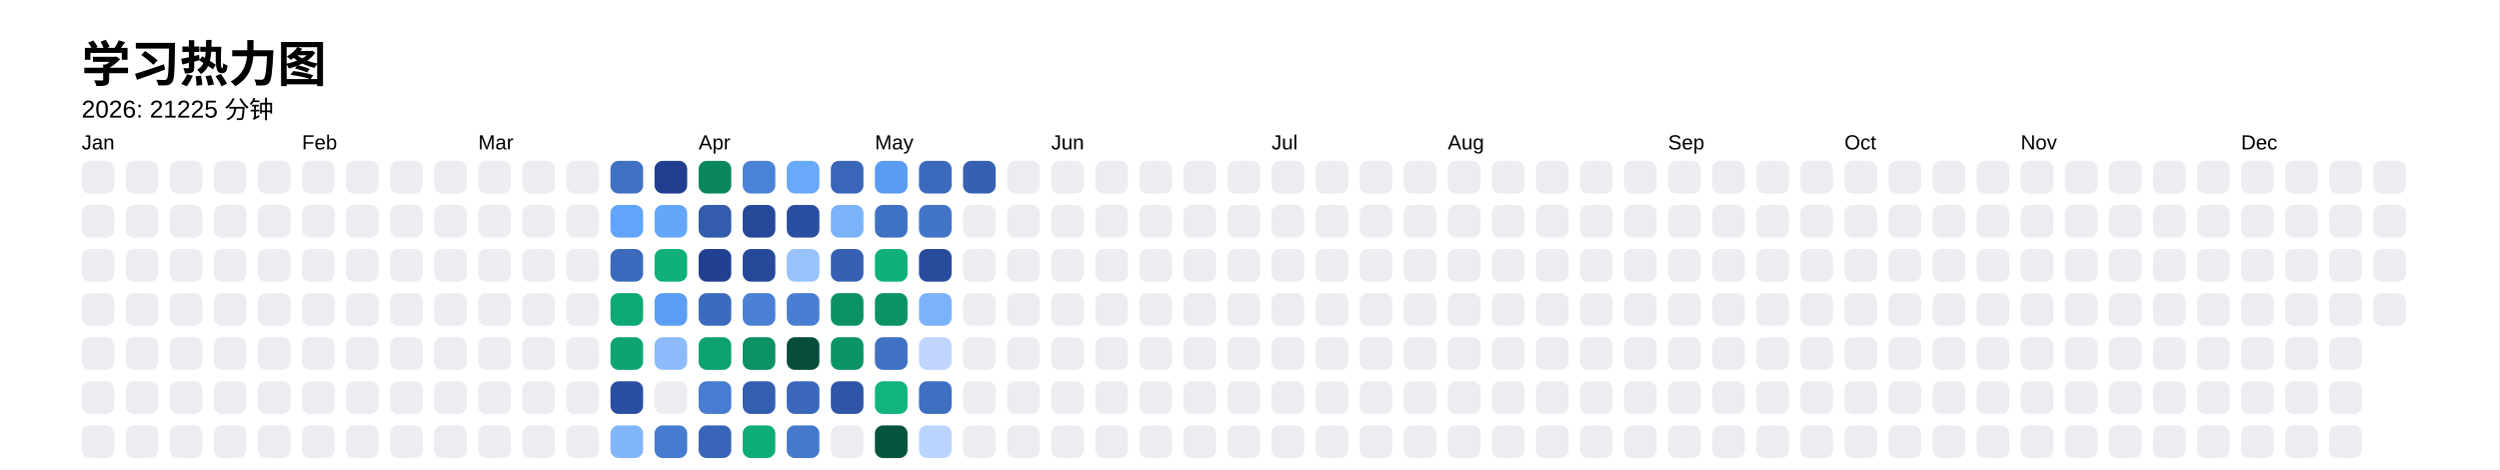
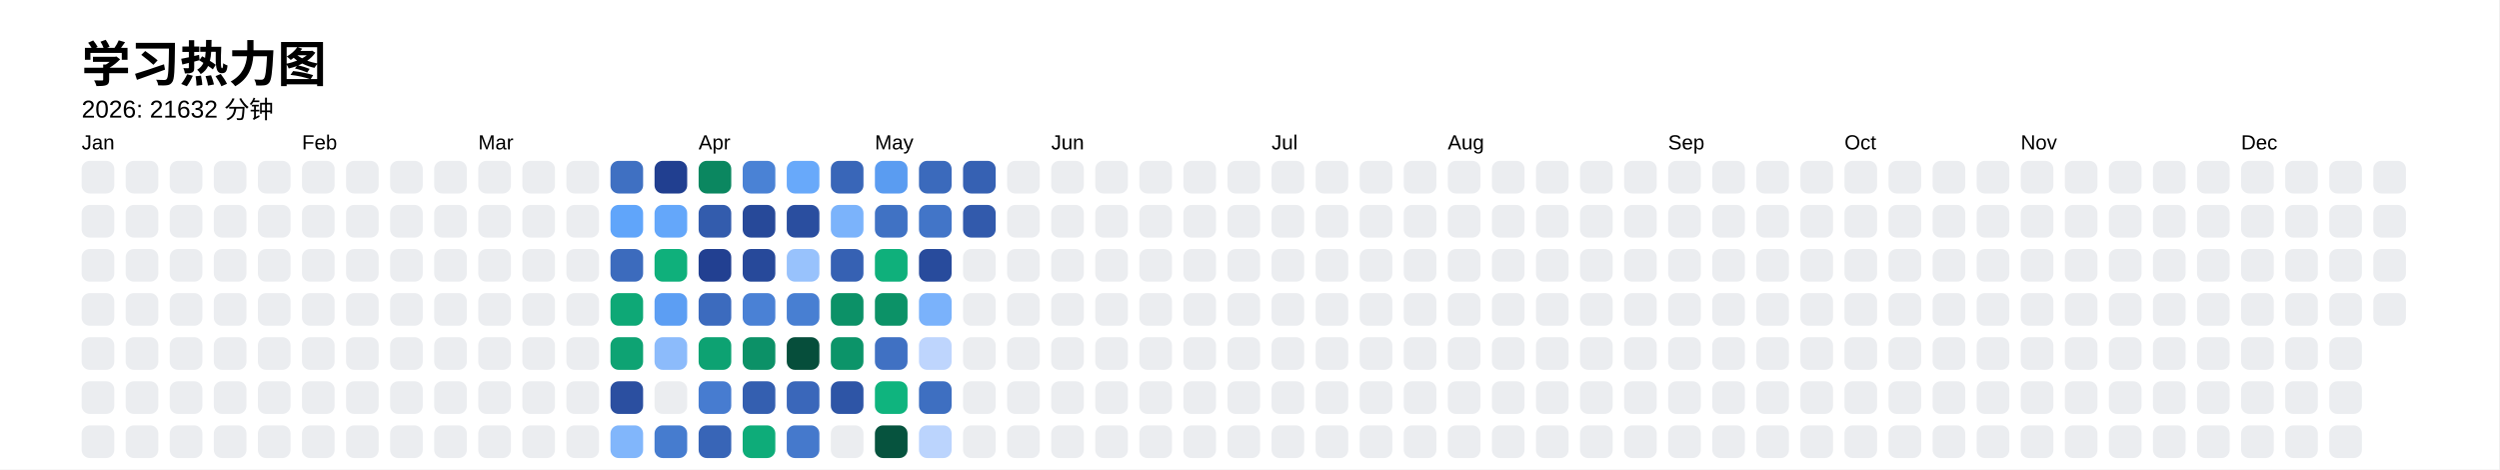
<svg xmlns="http://www.w3.org/2000/svg" style="background-color:white;" baseProfile="full" height="57.5mm" version="1.1" viewBox="0,0,306.2,57.5" width="306.2mm">
  <defs />
  <rect fill="#FFFFFF" height="57.5" width="306.2" x="0" y="0" />
  <text fill="#000000" style="font-size:6px; font-family:Arial; font-weight:bold;" x="10" y="10">学习热力图</text>
-   <text fill="#000000" style="font-size:3px; font-family:Arial;" x="10" y="14.4">2026: 21225 分钟</text>
+   <text fill="#000000" style="font-size:3px; font-family:Arial;" x="10" y="14.4">2026: 21632 分钟</text>
  <text fill="#000000" style="font-size:2.5px; font-family:Arial" x="10" y="18.3">Jan</text>
  <rect fill="#ebedf0" height="4" rx="1" ry="1" width="4" x="10" y="19.7" />
  <rect fill="#ebedf0" height="4" rx="1" ry="1" width="4" x="10" y="25.1" />
  <rect fill="#ebedf0" height="4" rx="1" ry="1" width="4" x="10" y="30.5" />
  <rect fill="#ebedf0" height="4" rx="1" ry="1" width="4" x="10" y="35.9" />
  <rect fill="#ebedf0" height="4" rx="1" ry="1" width="4" x="10" y="41.3" />
  <rect fill="#ebedf0" height="4" rx="1" ry="1" width="4" x="10" y="46.7" />
  <rect fill="#ebedf0" height="4" rx="1" ry="1" width="4" x="10" y="52.1" />
  <rect fill="#ebedf0" height="4" rx="1" ry="1" width="4" x="15.4" y="19.7" />
  <rect fill="#ebedf0" height="4" rx="1" ry="1" width="4" x="15.4" y="25.1" />
  <rect fill="#ebedf0" height="4" rx="1" ry="1" width="4" x="15.4" y="30.5" />
  <rect fill="#ebedf0" height="4" rx="1" ry="1" width="4" x="15.4" y="35.9" />
  <rect fill="#ebedf0" height="4" rx="1" ry="1" width="4" x="15.4" y="41.3" />
  <rect fill="#ebedf0" height="4" rx="1" ry="1" width="4" x="15.4" y="46.7" />
  <rect fill="#ebedf0" height="4" rx="1" ry="1" width="4" x="15.4" y="52.1" />
  <rect fill="#ebedf0" height="4" rx="1" ry="1" width="4" x="20.8" y="19.7" />
  <rect fill="#ebedf0" height="4" rx="1" ry="1" width="4" x="20.8" y="25.1" />
  <rect fill="#ebedf0" height="4" rx="1" ry="1" width="4" x="20.8" y="30.5" />
  <rect fill="#ebedf0" height="4" rx="1" ry="1" width="4" x="20.8" y="35.9" />
  <rect fill="#ebedf0" height="4" rx="1" ry="1" width="4" x="20.8" y="41.3" />
  <rect fill="#ebedf0" height="4" rx="1" ry="1" width="4" x="20.8" y="46.7" />
  <rect fill="#ebedf0" height="4" rx="1" ry="1" width="4" x="20.8" y="52.1" />
  <rect fill="#ebedf0" height="4" rx="1" ry="1" width="4" x="26.2" y="19.7" />
  <rect fill="#ebedf0" height="4" rx="1" ry="1" width="4" x="26.2" y="25.1" />
  <rect fill="#ebedf0" height="4" rx="1" ry="1" width="4" x="26.2" y="30.5" />
  <rect fill="#ebedf0" height="4" rx="1" ry="1" width="4" x="26.2" y="35.9" />
  <rect fill="#ebedf0" height="4" rx="1" ry="1" width="4" x="26.2" y="41.3" />
  <rect fill="#ebedf0" height="4" rx="1" ry="1" width="4" x="26.2" y="46.7" />
  <rect fill="#ebedf0" height="4" rx="1" ry="1" width="4" x="26.2" y="52.1" />
  <rect fill="#ebedf0" height="4" rx="1" ry="1" width="4" x="31.6" y="19.7" />
  <rect fill="#ebedf0" height="4" rx="1" ry="1" width="4" x="31.6" y="25.1" />
  <rect fill="#ebedf0" height="4" rx="1" ry="1" width="4" x="31.6" y="30.5" />
  <rect fill="#ebedf0" height="4" rx="1" ry="1" width="4" x="31.6" y="35.9" />
  <rect fill="#ebedf0" height="4" rx="1" ry="1" width="4" x="31.6" y="41.3" />
  <rect fill="#ebedf0" height="4" rx="1" ry="1" width="4" x="31.6" y="46.7" />
  <rect fill="#ebedf0" height="4" rx="1" ry="1" width="4" x="31.6" y="52.1" />
  <text fill="#000000" style="font-size:2.5px; font-family:Arial" x="37.0" y="18.3">Feb</text>
  <rect fill="#ebedf0" height="4" rx="1" ry="1" width="4" x="37.0" y="19.7" />
  <rect fill="#ebedf0" height="4" rx="1" ry="1" width="4" x="37.0" y="25.1" />
  <rect fill="#ebedf0" height="4" rx="1" ry="1" width="4" x="37.0" y="30.5" />
  <rect fill="#ebedf0" height="4" rx="1" ry="1" width="4" x="37.0" y="35.9" />
  <rect fill="#ebedf0" height="4" rx="1" ry="1" width="4" x="37.0" y="41.3" />
  <rect fill="#ebedf0" height="4" rx="1" ry="1" width="4" x="37.0" y="46.7" />
  <rect fill="#ebedf0" height="4" rx="1" ry="1" width="4" x="37.0" y="52.1" />
  <rect fill="#ebedf0" height="4" rx="1" ry="1" width="4" x="42.4" y="19.7" />
  <rect fill="#ebedf0" height="4" rx="1" ry="1" width="4" x="42.4" y="25.1" />
  <rect fill="#ebedf0" height="4" rx="1" ry="1" width="4" x="42.4" y="30.5" />
  <rect fill="#ebedf0" height="4" rx="1" ry="1" width="4" x="42.4" y="35.9" />
  <rect fill="#ebedf0" height="4" rx="1" ry="1" width="4" x="42.4" y="41.3" />
  <rect fill="#ebedf0" height="4" rx="1" ry="1" width="4" x="42.4" y="46.7" />
  <rect fill="#ebedf0" height="4" rx="1" ry="1" width="4" x="42.4" y="52.1" />
  <rect fill="#ebedf0" height="4" rx="1" ry="1" width="4" x="47.8" y="19.7" />
  <rect fill="#ebedf0" height="4" rx="1" ry="1" width="4" x="47.8" y="25.1" />
  <rect fill="#ebedf0" height="4" rx="1" ry="1" width="4" x="47.8" y="30.5" />
  <rect fill="#ebedf0" height="4" rx="1" ry="1" width="4" x="47.8" y="35.9" />
  <rect fill="#ebedf0" height="4" rx="1" ry="1" width="4" x="47.8" y="41.3" />
  <rect fill="#ebedf0" height="4" rx="1" ry="1" width="4" x="47.8" y="46.7" />
  <rect fill="#ebedf0" height="4" rx="1" ry="1" width="4" x="47.8" y="52.1" />
  <rect fill="#ebedf0" height="4" rx="1" ry="1" width="4" x="53.2" y="19.7" />
  <rect fill="#ebedf0" height="4" rx="1" ry="1" width="4" x="53.2" y="25.1" />
  <rect fill="#ebedf0" height="4" rx="1" ry="1" width="4" x="53.2" y="30.5" />
  <rect fill="#ebedf0" height="4" rx="1" ry="1" width="4" x="53.2" y="35.9" />
  <rect fill="#ebedf0" height="4" rx="1" ry="1" width="4" x="53.2" y="41.3" />
  <rect fill="#ebedf0" height="4" rx="1" ry="1" width="4" x="53.2" y="46.7" />
  <rect fill="#ebedf0" height="4" rx="1" ry="1" width="4" x="53.2" y="52.1" />
  <text fill="#000000" style="font-size:2.5px; font-family:Arial" x="58.6" y="18.3">Mar</text>
  <rect fill="#ebedf0" height="4" rx="1" ry="1" width="4" x="58.6" y="19.7" />
  <rect fill="#ebedf0" height="4" rx="1" ry="1" width="4" x="58.6" y="25.1" />
  <rect fill="#ebedf0" height="4" rx="1" ry="1" width="4" x="58.6" y="30.5" />
  <rect fill="#ebedf0" height="4" rx="1" ry="1" width="4" x="58.6" y="35.9" />
  <rect fill="#ebedf0" height="4" rx="1" ry="1" width="4" x="58.6" y="41.3" />
  <rect fill="#ebedf0" height="4" rx="1" ry="1" width="4" x="58.6" y="46.7" />
  <rect fill="#ebedf0" height="4" rx="1" ry="1" width="4" x="58.6" y="52.1" />
  <rect fill="#ebedf0" height="4" rx="1" ry="1" width="4" x="64" y="19.7" />
  <rect fill="#ebedf0" height="4" rx="1" ry="1" width="4" x="64" y="25.1" />
  <rect fill="#ebedf0" height="4" rx="1" ry="1" width="4" x="64" y="30.5" />
  <rect fill="#ebedf0" height="4" rx="1" ry="1" width="4" x="64" y="35.9" />
  <rect fill="#ebedf0" height="4" rx="1" ry="1" width="4" x="64" y="41.3" />
  <rect fill="#ebedf0" height="4" rx="1" ry="1" width="4" x="64" y="46.7" />
  <rect fill="#ebedf0" height="4" rx="1" ry="1" width="4" x="64" y="52.1" />
  <rect fill="#ebedf0" height="4" rx="1" ry="1" width="4" x="69.4" y="19.7" />
  <rect fill="#ebedf0" height="4" rx="1" ry="1" width="4" x="69.4" y="25.1" />
  <rect fill="#ebedf0" height="4" rx="1" ry="1" width="4" x="69.4" y="30.5" />
  <rect fill="#ebedf0" height="4" rx="1" ry="1" width="4" x="69.4" y="35.9" />
  <rect fill="#ebedf0" height="4" rx="1" ry="1" width="4" x="69.4" y="41.3" />
  <rect fill="#ebedf0" height="4" rx="1" ry="1" width="4" x="69.4" y="46.7" />
  <rect fill="#ebedf0" height="4" rx="1" ry="1" width="4" x="69.4" y="52.1" />
  <rect fill="#3f70c2" height="4" rx="1" ry="1" width="4" x="74.8" y="19.7" />
  <rect fill="#60a5fa" height="4" rx="1" ry="1" width="4" x="74.8" y="25.1" />
  <rect fill="#3c6bbd" height="4" rx="1" ry="1" width="4" x="74.8" y="30.5" />
  <rect fill="#0ea876" height="4" rx="1" ry="1" width="4" x="74.8" y="35.9" />
  <rect fill="#0ea373" height="4" rx="1" ry="1" width="4" x="74.8" y="41.3" />
  <rect fill="#2b4fa0" height="4" rx="1" ry="1" width="4" x="74.8" y="46.7" />
  <rect fill="#81b6fb" height="4" rx="1" ry="1" width="4" x="74.8" y="52.1" />
  <rect fill="#213f90" height="4" rx="1" ry="1" width="4" x="80.2" y="19.7" />
  <rect fill="#64a7fa" height="4" rx="1" ry="1" width="4" x="80.2" y="25.1" />
  <rect fill="#0fb07b" height="4" rx="1" ry="1" width="4" x="80.2" y="30.5" />
  <rect fill="#5c9ef3" height="4" rx="1" ry="1" width="4" x="80.2" y="35.9" />
  <rect fill="#8cbbfb" height="4" rx="1" ry="1" width="4" x="80.2" y="41.3" />
  <rect fill="#ebedf0" height="4" rx="1" ry="1" width="4" x="80.2" y="46.7" />
  <rect fill="#467ccf" height="4" rx="1" ry="1" width="4" x="80.2" y="52.1" />
  <text fill="#000000" style="font-size:2.5px; font-family:Arial" x="85.6" y="18.3">Apr</text>
  <rect fill="#0b8760" height="4" rx="1" ry="1" width="4" x="85.6" y="19.7" />
  <rect fill="#335cad" height="4" rx="1" ry="1" width="4" x="85.6" y="25.1" />
  <rect fill="#224091" height="4" rx="1" ry="1" width="4" x="85.6" y="30.5" />
  <rect fill="#3c6bbe" height="4" rx="1" ry="1" width="4" x="85.6" y="35.9" />
  <rect fill="#0da272" height="4" rx="1" ry="1" width="4" x="85.6" y="41.3" />
  <rect fill="#477cd0" height="4" rx="1" ry="1" width="4" x="85.6" y="46.7" />
  <rect fill="#3865b7" height="4" rx="1" ry="1" width="4" x="85.6" y="52.1" />
  <rect fill="#4a82d5" height="4" rx="1" ry="1" width="4" x="91" y="19.7" />
  <rect fill="#274999" height="4" rx="1" ry="1" width="4" x="91" y="25.1" />
  <rect fill="#27499a" height="4" rx="1" ry="1" width="4" x="91" y="30.5" />
  <rect fill="#4a81d5" height="4" rx="1" ry="1" width="4" x="91" y="35.9" />
  <rect fill="#0c9167" height="4" rx="1" ry="1" width="4" x="91" y="41.3" />
  <rect fill="#345fb0" height="4" rx="1" ry="1" width="4" x="91" y="46.7" />
  <rect fill="#0eac79" height="4" rx="1" ry="1" width="4" x="91" y="52.1" />
  <rect fill="#68a9fa" height="4" rx="1" ry="1" width="4" x="96.4" y="19.7" />
  <rect fill="#2a4e9f" height="4" rx="1" ry="1" width="4" x="96.4" y="25.1" />
  <rect fill="#98c2fc" height="4" rx="1" ry="1" width="4" x="96.4" y="30.5" />
  <rect fill="#487fd2" height="4" rx="1" ry="1" width="4" x="96.4" y="35.9" />
  <rect fill="#064e3b" height="4" rx="1" ry="1" width="4" x="96.4" y="41.3" />
  <rect fill="#3a67ba" height="4" rx="1" ry="1" width="4" x="96.4" y="46.7" />
  <rect fill="#4579cc" height="4" rx="1" ry="1" width="4" x="96.4" y="52.1" />
  <rect fill="#3966b8" height="4" rx="1" ry="1" width="4" x="101.8" y="19.7" />
  <rect fill="#7bb3fb" height="4" rx="1" ry="1" width="4" x="101.8" y="25.1" />
  <rect fill="#3661b3" height="4" rx="1" ry="1" width="4" x="101.8" y="30.5" />
  <rect fill="#0c9167" height="4" rx="1" ry="1" width="4" x="101.8" y="35.9" />
  <rect fill="#0c9469" height="4" rx="1" ry="1" width="4" x="101.8" y="41.3" />
  <rect fill="#2e55a6" height="4" rx="1" ry="1" width="4" x="101.8" y="46.7" />
  <rect fill="#ebedf0" height="4" rx="1" ry="1" width="4" x="101.8" y="52.1" />
  <text fill="#000000" style="font-size:2.5px; font-family:Arial" x="107.2" y="18.3">May</text>
  <rect fill="#5a9cf1" height="4" rx="1" ry="1" width="4" x="107.2" y="19.7" />
  <rect fill="#4072c4" height="4" rx="1" ry="1" width="4" x="107.2" y="25.1" />
  <rect fill="#0fb07b" height="4" rx="1" ry="1" width="4" x="107.2" y="30.5" />
  <rect fill="#0c9267" height="4" rx="1" ry="1" width="4" x="107.2" y="35.9" />
  <rect fill="#4071c3" height="4" rx="1" ry="1" width="4" x="107.2" y="41.3" />
  <rect fill="#0fb47e" height="4" rx="1" ry="1" width="4" x="107.2" y="46.7" />
  <rect fill="#06533e" height="4" rx="1" ry="1" width="4" x="107.2" y="52.1" />
  <rect fill="#3b6abc" height="4" rx="1" ry="1" width="4" x="112.6" y="19.7" />
  <rect fill="#4275c8" height="4" rx="1" ry="1" width="4" x="112.6" y="25.1" />
  <rect fill="#284b9c" height="4" rx="1" ry="1" width="4" x="112.6" y="30.5" />
  <rect fill="#7ab2fb" height="4" rx="1" ry="1" width="4" x="112.6" y="35.9" />
  <rect fill="#bed5fd" height="4" rx="1" ry="1" width="4" x="112.6" y="41.3" />
  <rect fill="#3e6fc1" height="4" rx="1" ry="1" width="4" x="112.6" y="46.7" />
  <rect fill="#bbd4fd" height="4" rx="1" ry="1" width="4" x="112.6" y="52.1" />
  <rect fill="#3661b3" height="4" rx="1" ry="1" width="4" x="118" y="19.7" />
-   <rect fill="#ebedf0" height="4" rx="1" ry="1" width="4" x="118" y="25.1" />
+   <rect fill="#325aac" height="4" rx="1" ry="1" width="4" x="118" y="25.1" />
  <rect fill="#ebedf0" height="4" rx="1" ry="1" width="4" x="118" y="30.5" />
  <rect fill="#ebedf0" height="4" rx="1" ry="1" width="4" x="118" y="35.9" />
  <rect fill="#ebedf0" height="4" rx="1" ry="1" width="4" x="118" y="41.3" />
  <rect fill="#ebedf0" height="4" rx="1" ry="1" width="4" x="118" y="46.7" />
  <rect fill="#ebedf0" height="4" rx="1" ry="1" width="4" x="118" y="52.1" />
  <rect fill="#ebedf0" height="4" rx="1" ry="1" width="4" x="123.4" y="19.7" />
  <rect fill="#ebedf0" height="4" rx="1" ry="1" width="4" x="123.4" y="25.1" />
  <rect fill="#ebedf0" height="4" rx="1" ry="1" width="4" x="123.4" y="30.5" />
  <rect fill="#ebedf0" height="4" rx="1" ry="1" width="4" x="123.4" y="35.9" />
  <rect fill="#ebedf0" height="4" rx="1" ry="1" width="4" x="123.4" y="41.3" />
  <rect fill="#ebedf0" height="4" rx="1" ry="1" width="4" x="123.4" y="46.7" />
  <rect fill="#ebedf0" height="4" rx="1" ry="1" width="4" x="123.4" y="52.1" />
  <text fill="#000000" style="font-size:2.5px; font-family:Arial" x="128.8" y="18.3">Jun</text>
  <rect fill="#ebedf0" height="4" rx="1" ry="1" width="4" x="128.8" y="19.7" />
  <rect fill="#ebedf0" height="4" rx="1" ry="1" width="4" x="128.8" y="25.1" />
  <rect fill="#ebedf0" height="4" rx="1" ry="1" width="4" x="128.8" y="30.5" />
  <rect fill="#ebedf0" height="4" rx="1" ry="1" width="4" x="128.8" y="35.9" />
  <rect fill="#ebedf0" height="4" rx="1" ry="1" width="4" x="128.8" y="41.3" />
  <rect fill="#ebedf0" height="4" rx="1" ry="1" width="4" x="128.8" y="46.7" />
  <rect fill="#ebedf0" height="4" rx="1" ry="1" width="4" x="128.8" y="52.1" />
  <rect fill="#ebedf0" height="4" rx="1" ry="1" width="4" x="134.2" y="19.7" />
  <rect fill="#ebedf0" height="4" rx="1" ry="1" width="4" x="134.2" y="25.1" />
  <rect fill="#ebedf0" height="4" rx="1" ry="1" width="4" x="134.2" y="30.5" />
  <rect fill="#ebedf0" height="4" rx="1" ry="1" width="4" x="134.2" y="35.9" />
  <rect fill="#ebedf0" height="4" rx="1" ry="1" width="4" x="134.2" y="41.3" />
  <rect fill="#ebedf0" height="4" rx="1" ry="1" width="4" x="134.2" y="46.7" />
  <rect fill="#ebedf0" height="4" rx="1" ry="1" width="4" x="134.2" y="52.1" />
  <rect fill="#ebedf0" height="4" rx="1" ry="1" width="4" x="139.6" y="19.7" />
  <rect fill="#ebedf0" height="4" rx="1" ry="1" width="4" x="139.6" y="25.1" />
  <rect fill="#ebedf0" height="4" rx="1" ry="1" width="4" x="139.6" y="30.5" />
  <rect fill="#ebedf0" height="4" rx="1" ry="1" width="4" x="139.6" y="35.9" />
  <rect fill="#ebedf0" height="4" rx="1" ry="1" width="4" x="139.6" y="41.3" />
  <rect fill="#ebedf0" height="4" rx="1" ry="1" width="4" x="139.6" y="46.7" />
  <rect fill="#ebedf0" height="4" rx="1" ry="1" width="4" x="139.6" y="52.1" />
  <rect fill="#ebedf0" height="4" rx="1" ry="1" width="4" x="145" y="19.7" />
  <rect fill="#ebedf0" height="4" rx="1" ry="1" width="4" x="145" y="25.1" />
  <rect fill="#ebedf0" height="4" rx="1" ry="1" width="4" x="145" y="30.5" />
  <rect fill="#ebedf0" height="4" rx="1" ry="1" width="4" x="145" y="35.9" />
  <rect fill="#ebedf0" height="4" rx="1" ry="1" width="4" x="145" y="41.3" />
  <rect fill="#ebedf0" height="4" rx="1" ry="1" width="4" x="145" y="46.7" />
  <rect fill="#ebedf0" height="4" rx="1" ry="1" width="4" x="145" y="52.1" />
  <rect fill="#ebedf0" height="4" rx="1" ry="1" width="4" x="150.4" y="19.7" />
  <rect fill="#ebedf0" height="4" rx="1" ry="1" width="4" x="150.4" y="25.1" />
  <rect fill="#ebedf0" height="4" rx="1" ry="1" width="4" x="150.4" y="30.5" />
  <rect fill="#ebedf0" height="4" rx="1" ry="1" width="4" x="150.4" y="35.9" />
  <rect fill="#ebedf0" height="4" rx="1" ry="1" width="4" x="150.4" y="41.3" />
  <rect fill="#ebedf0" height="4" rx="1" ry="1" width="4" x="150.4" y="46.7" />
  <rect fill="#ebedf0" height="4" rx="1" ry="1" width="4" x="150.4" y="52.1" />
  <text fill="#000000" style="font-size:2.5px; font-family:Arial" x="155.8" y="18.3">Jul</text>
  <rect fill="#ebedf0" height="4" rx="1" ry="1" width="4" x="155.8" y="19.7" />
  <rect fill="#ebedf0" height="4" rx="1" ry="1" width="4" x="155.8" y="25.1" />
  <rect fill="#ebedf0" height="4" rx="1" ry="1" width="4" x="155.8" y="30.5" />
  <rect fill="#ebedf0" height="4" rx="1" ry="1" width="4" x="155.8" y="35.9" />
  <rect fill="#ebedf0" height="4" rx="1" ry="1" width="4" x="155.8" y="41.3" />
  <rect fill="#ebedf0" height="4" rx="1" ry="1" width="4" x="155.8" y="46.7" />
  <rect fill="#ebedf0" height="4" rx="1" ry="1" width="4" x="155.8" y="52.1" />
  <rect fill="#ebedf0" height="4" rx="1" ry="1" width="4" x="161.2" y="19.7" />
  <rect fill="#ebedf0" height="4" rx="1" ry="1" width="4" x="161.2" y="25.1" />
  <rect fill="#ebedf0" height="4" rx="1" ry="1" width="4" x="161.2" y="30.5" />
  <rect fill="#ebedf0" height="4" rx="1" ry="1" width="4" x="161.2" y="35.9" />
  <rect fill="#ebedf0" height="4" rx="1" ry="1" width="4" x="161.2" y="41.3" />
  <rect fill="#ebedf0" height="4" rx="1" ry="1" width="4" x="161.2" y="46.7" />
  <rect fill="#ebedf0" height="4" rx="1" ry="1" width="4" x="161.2" y="52.1" />
  <rect fill="#ebedf0" height="4" rx="1" ry="1" width="4" x="166.6" y="19.7" />
  <rect fill="#ebedf0" height="4" rx="1" ry="1" width="4" x="166.6" y="25.1" />
  <rect fill="#ebedf0" height="4" rx="1" ry="1" width="4" x="166.6" y="30.5" />
  <rect fill="#ebedf0" height="4" rx="1" ry="1" width="4" x="166.6" y="35.9" />
  <rect fill="#ebedf0" height="4" rx="1" ry="1" width="4" x="166.6" y="41.3" />
  <rect fill="#ebedf0" height="4" rx="1" ry="1" width="4" x="166.6" y="46.7" />
  <rect fill="#ebedf0" height="4" rx="1" ry="1" width="4" x="166.6" y="52.1" />
  <rect fill="#ebedf0" height="4" rx="1" ry="1" width="4" x="172" y="19.7" />
  <rect fill="#ebedf0" height="4" rx="1" ry="1" width="4" x="172" y="25.1" />
  <rect fill="#ebedf0" height="4" rx="1" ry="1" width="4" x="172" y="30.5" />
  <rect fill="#ebedf0" height="4" rx="1" ry="1" width="4" x="172" y="35.9" />
  <rect fill="#ebedf0" height="4" rx="1" ry="1" width="4" x="172" y="41.3" />
  <rect fill="#ebedf0" height="4" rx="1" ry="1" width="4" x="172" y="46.7" />
  <rect fill="#ebedf0" height="4" rx="1" ry="1" width="4" x="172" y="52.1" />
  <text fill="#000000" style="font-size:2.5px; font-family:Arial" x="177.4" y="18.3">Aug</text>
  <rect fill="#ebedf0" height="4" rx="1" ry="1" width="4" x="177.4" y="19.7" />
  <rect fill="#ebedf0" height="4" rx="1" ry="1" width="4" x="177.4" y="25.1" />
  <rect fill="#ebedf0" height="4" rx="1" ry="1" width="4" x="177.4" y="30.5" />
  <rect fill="#ebedf0" height="4" rx="1" ry="1" width="4" x="177.4" y="35.9" />
  <rect fill="#ebedf0" height="4" rx="1" ry="1" width="4" x="177.4" y="41.3" />
  <rect fill="#ebedf0" height="4" rx="1" ry="1" width="4" x="177.4" y="46.7" />
  <rect fill="#ebedf0" height="4" rx="1" ry="1" width="4" x="177.4" y="52.1" />
  <rect fill="#ebedf0" height="4" rx="1" ry="1" width="4" x="182.8" y="19.7" />
  <rect fill="#ebedf0" height="4" rx="1" ry="1" width="4" x="182.8" y="25.1" />
  <rect fill="#ebedf0" height="4" rx="1" ry="1" width="4" x="182.8" y="30.5" />
  <rect fill="#ebedf0" height="4" rx="1" ry="1" width="4" x="182.8" y="35.9" />
  <rect fill="#ebedf0" height="4" rx="1" ry="1" width="4" x="182.8" y="41.3" />
  <rect fill="#ebedf0" height="4" rx="1" ry="1" width="4" x="182.8" y="46.7" />
  <rect fill="#ebedf0" height="4" rx="1" ry="1" width="4" x="182.8" y="52.1" />
  <rect fill="#ebedf0" height="4" rx="1" ry="1" width="4" x="188.2" y="19.7" />
  <rect fill="#ebedf0" height="4" rx="1" ry="1" width="4" x="188.2" y="25.1" />
  <rect fill="#ebedf0" height="4" rx="1" ry="1" width="4" x="188.2" y="30.5" />
  <rect fill="#ebedf0" height="4" rx="1" ry="1" width="4" x="188.2" y="35.9" />
  <rect fill="#ebedf0" height="4" rx="1" ry="1" width="4" x="188.2" y="41.3" />
  <rect fill="#ebedf0" height="4" rx="1" ry="1" width="4" x="188.2" y="46.7" />
  <rect fill="#ebedf0" height="4" rx="1" ry="1" width="4" x="188.2" y="52.1" />
  <rect fill="#ebedf0" height="4" rx="1" ry="1" width="4" x="193.6" y="19.7" />
  <rect fill="#ebedf0" height="4" rx="1" ry="1" width="4" x="193.6" y="25.1" />
  <rect fill="#ebedf0" height="4" rx="1" ry="1" width="4" x="193.6" y="30.5" />
  <rect fill="#ebedf0" height="4" rx="1" ry="1" width="4" x="193.6" y="35.9" />
  <rect fill="#ebedf0" height="4" rx="1" ry="1" width="4" x="193.6" y="41.3" />
  <rect fill="#ebedf0" height="4" rx="1" ry="1" width="4" x="193.6" y="46.7" />
  <rect fill="#ebedf0" height="4" rx="1" ry="1" width="4" x="193.6" y="52.1" />
  <rect fill="#ebedf0" height="4" rx="1" ry="1" width="4" x="199" y="19.7" />
  <rect fill="#ebedf0" height="4" rx="1" ry="1" width="4" x="199" y="25.1" />
  <rect fill="#ebedf0" height="4" rx="1" ry="1" width="4" x="199" y="30.5" />
  <rect fill="#ebedf0" height="4" rx="1" ry="1" width="4" x="199" y="35.9" />
  <rect fill="#ebedf0" height="4" rx="1" ry="1" width="4" x="199" y="41.3" />
  <rect fill="#ebedf0" height="4" rx="1" ry="1" width="4" x="199" y="46.7" />
  <rect fill="#ebedf0" height="4" rx="1" ry="1" width="4" x="199" y="52.1" />
  <text fill="#000000" style="font-size:2.5px; font-family:Arial" x="204.4" y="18.3">Sep</text>
  <rect fill="#ebedf0" height="4" rx="1" ry="1" width="4" x="204.4" y="19.7" />
  <rect fill="#ebedf0" height="4" rx="1" ry="1" width="4" x="204.4" y="25.1" />
  <rect fill="#ebedf0" height="4" rx="1" ry="1" width="4" x="204.4" y="30.5" />
  <rect fill="#ebedf0" height="4" rx="1" ry="1" width="4" x="204.4" y="35.9" />
  <rect fill="#ebedf0" height="4" rx="1" ry="1" width="4" x="204.4" y="41.3" />
  <rect fill="#ebedf0" height="4" rx="1" ry="1" width="4" x="204.4" y="46.7" />
  <rect fill="#ebedf0" height="4" rx="1" ry="1" width="4" x="204.4" y="52.1" />
  <rect fill="#ebedf0" height="4" rx="1" ry="1" width="4" x="209.8" y="19.7" />
  <rect fill="#ebedf0" height="4" rx="1" ry="1" width="4" x="209.8" y="25.1" />
  <rect fill="#ebedf0" height="4" rx="1" ry="1" width="4" x="209.8" y="30.5" />
  <rect fill="#ebedf0" height="4" rx="1" ry="1" width="4" x="209.8" y="35.9" />
  <rect fill="#ebedf0" height="4" rx="1" ry="1" width="4" x="209.8" y="41.3" />
  <rect fill="#ebedf0" height="4" rx="1" ry="1" width="4" x="209.8" y="46.7" />
  <rect fill="#ebedf0" height="4" rx="1" ry="1" width="4" x="209.8" y="52.1" />
  <rect fill="#ebedf0" height="4" rx="1" ry="1" width="4" x="215.2" y="19.7" />
  <rect fill="#ebedf0" height="4" rx="1" ry="1" width="4" x="215.2" y="25.1" />
  <rect fill="#ebedf0" height="4" rx="1" ry="1" width="4" x="215.2" y="30.5" />
  <rect fill="#ebedf0" height="4" rx="1" ry="1" width="4" x="215.2" y="35.9" />
  <rect fill="#ebedf0" height="4" rx="1" ry="1" width="4" x="215.2" y="41.3" />
  <rect fill="#ebedf0" height="4" rx="1" ry="1" width="4" x="215.2" y="46.7" />
  <rect fill="#ebedf0" height="4" rx="1" ry="1" width="4" x="215.2" y="52.1" />
  <rect fill="#ebedf0" height="4" rx="1" ry="1" width="4" x="220.6" y="19.7" />
  <rect fill="#ebedf0" height="4" rx="1" ry="1" width="4" x="220.6" y="25.1" />
  <rect fill="#ebedf0" height="4" rx="1" ry="1" width="4" x="220.6" y="30.5" />
  <rect fill="#ebedf0" height="4" rx="1" ry="1" width="4" x="220.6" y="35.9" />
  <rect fill="#ebedf0" height="4" rx="1" ry="1" width="4" x="220.6" y="41.3" />
  <rect fill="#ebedf0" height="4" rx="1" ry="1" width="4" x="220.6" y="46.7" />
  <rect fill="#ebedf0" height="4" rx="1" ry="1" width="4" x="220.6" y="52.1" />
  <text fill="#000000" style="font-size:2.5px; font-family:Arial" x="226" y="18.3">Oct</text>
  <rect fill="#ebedf0" height="4" rx="1" ry="1" width="4" x="226" y="19.7" />
  <rect fill="#ebedf0" height="4" rx="1" ry="1" width="4" x="226" y="25.1" />
  <rect fill="#ebedf0" height="4" rx="1" ry="1" width="4" x="226" y="30.5" />
  <rect fill="#ebedf0" height="4" rx="1" ry="1" width="4" x="226" y="35.9" />
  <rect fill="#ebedf0" height="4" rx="1" ry="1" width="4" x="226" y="41.3" />
  <rect fill="#ebedf0" height="4" rx="1" ry="1" width="4" x="226" y="46.7" />
  <rect fill="#ebedf0" height="4" rx="1" ry="1" width="4" x="226" y="52.1" />
  <rect fill="#ebedf0" height="4" rx="1" ry="1" width="4" x="231.4" y="19.7" />
  <rect fill="#ebedf0" height="4" rx="1" ry="1" width="4" x="231.4" y="25.1" />
  <rect fill="#ebedf0" height="4" rx="1" ry="1" width="4" x="231.4" y="30.5" />
  <rect fill="#ebedf0" height="4" rx="1" ry="1" width="4" x="231.4" y="35.9" />
  <rect fill="#ebedf0" height="4" rx="1" ry="1" width="4" x="231.4" y="41.3" />
  <rect fill="#ebedf0" height="4" rx="1" ry="1" width="4" x="231.4" y="46.7" />
  <rect fill="#ebedf0" height="4" rx="1" ry="1" width="4" x="231.4" y="52.1" />
  <rect fill="#ebedf0" height="4" rx="1" ry="1" width="4" x="236.8" y="19.7" />
  <rect fill="#ebedf0" height="4" rx="1" ry="1" width="4" x="236.8" y="25.1" />
  <rect fill="#ebedf0" height="4" rx="1" ry="1" width="4" x="236.8" y="30.5" />
  <rect fill="#ebedf0" height="4" rx="1" ry="1" width="4" x="236.8" y="35.9" />
  <rect fill="#ebedf0" height="4" rx="1" ry="1" width="4" x="236.8" y="41.3" />
  <rect fill="#ebedf0" height="4" rx="1" ry="1" width="4" x="236.8" y="46.7" />
  <rect fill="#ebedf0" height="4" rx="1" ry="1" width="4" x="236.8" y="52.1" />
  <rect fill="#ebedf0" height="4" rx="1" ry="1" width="4" x="242.2" y="19.7" />
  <rect fill="#ebedf0" height="4" rx="1" ry="1" width="4" x="242.2" y="25.1" />
  <rect fill="#ebedf0" height="4" rx="1" ry="1" width="4" x="242.2" y="30.5" />
  <rect fill="#ebedf0" height="4" rx="1" ry="1" width="4" x="242.2" y="35.9" />
  <rect fill="#ebedf0" height="4" rx="1" ry="1" width="4" x="242.2" y="41.3" />
  <rect fill="#ebedf0" height="4" rx="1" ry="1" width="4" x="242.2" y="46.7" />
  <rect fill="#ebedf0" height="4" rx="1" ry="1" width="4" x="242.2" y="52.1" />
  <text fill="#000000" style="font-size:2.5px; font-family:Arial" x="247.6" y="18.3">Nov</text>
  <rect fill="#ebedf0" height="4" rx="1" ry="1" width="4" x="247.6" y="19.7" />
  <rect fill="#ebedf0" height="4" rx="1" ry="1" width="4" x="247.6" y="25.1" />
  <rect fill="#ebedf0" height="4" rx="1" ry="1" width="4" x="247.6" y="30.5" />
  <rect fill="#ebedf0" height="4" rx="1" ry="1" width="4" x="247.6" y="35.9" />
  <rect fill="#ebedf0" height="4" rx="1" ry="1" width="4" x="247.6" y="41.3" />
  <rect fill="#ebedf0" height="4" rx="1" ry="1" width="4" x="247.6" y="46.7" />
  <rect fill="#ebedf0" height="4" rx="1" ry="1" width="4" x="247.6" y="52.1" />
  <rect fill="#ebedf0" height="4" rx="1" ry="1" width="4" x="253" y="19.7" />
  <rect fill="#ebedf0" height="4" rx="1" ry="1" width="4" x="253" y="25.1" />
  <rect fill="#ebedf0" height="4" rx="1" ry="1" width="4" x="253" y="30.5" />
  <rect fill="#ebedf0" height="4" rx="1" ry="1" width="4" x="253" y="35.9" />
  <rect fill="#ebedf0" height="4" rx="1" ry="1" width="4" x="253" y="41.3" />
  <rect fill="#ebedf0" height="4" rx="1" ry="1" width="4" x="253" y="46.7" />
  <rect fill="#ebedf0" height="4" rx="1" ry="1" width="4" x="253" y="52.1" />
  <rect fill="#ebedf0" height="4" rx="1" ry="1" width="4" x="258.4" y="19.7" />
  <rect fill="#ebedf0" height="4" rx="1" ry="1" width="4" x="258.4" y="25.1" />
  <rect fill="#ebedf0" height="4" rx="1" ry="1" width="4" x="258.4" y="30.5" />
  <rect fill="#ebedf0" height="4" rx="1" ry="1" width="4" x="258.4" y="35.9" />
  <rect fill="#ebedf0" height="4" rx="1" ry="1" width="4" x="258.4" y="41.3" />
  <rect fill="#ebedf0" height="4" rx="1" ry="1" width="4" x="258.4" y="46.7" />
  <rect fill="#ebedf0" height="4" rx="1" ry="1" width="4" x="258.4" y="52.1" />
  <rect fill="#ebedf0" height="4" rx="1" ry="1" width="4" x="263.8" y="19.7" />
  <rect fill="#ebedf0" height="4" rx="1" ry="1" width="4" x="263.8" y="25.1" />
  <rect fill="#ebedf0" height="4" rx="1" ry="1" width="4" x="263.8" y="30.5" />
  <rect fill="#ebedf0" height="4" rx="1" ry="1" width="4" x="263.8" y="35.9" />
  <rect fill="#ebedf0" height="4" rx="1" ry="1" width="4" x="263.8" y="41.3" />
  <rect fill="#ebedf0" height="4" rx="1" ry="1" width="4" x="263.8" y="46.7" />
  <rect fill="#ebedf0" height="4" rx="1" ry="1" width="4" x="263.8" y="52.1" />
  <rect fill="#ebedf0" height="4" rx="1" ry="1" width="4" x="269.2" y="19.7" />
  <rect fill="#ebedf0" height="4" rx="1" ry="1" width="4" x="269.2" y="25.1" />
  <rect fill="#ebedf0" height="4" rx="1" ry="1" width="4" x="269.2" y="30.5" />
  <rect fill="#ebedf0" height="4" rx="1" ry="1" width="4" x="269.2" y="35.9" />
  <rect fill="#ebedf0" height="4" rx="1" ry="1" width="4" x="269.2" y="41.3" />
  <rect fill="#ebedf0" height="4" rx="1" ry="1" width="4" x="269.2" y="46.7" />
  <rect fill="#ebedf0" height="4" rx="1" ry="1" width="4" x="269.2" y="52.1" />
  <text fill="#000000" style="font-size:2.5px; font-family:Arial" x="274.6" y="18.3">Dec</text>
  <rect fill="#ebedf0" height="4" rx="1" ry="1" width="4" x="274.6" y="19.7" />
  <rect fill="#ebedf0" height="4" rx="1" ry="1" width="4" x="274.6" y="25.1" />
  <rect fill="#ebedf0" height="4" rx="1" ry="1" width="4" x="274.6" y="30.5" />
  <rect fill="#ebedf0" height="4" rx="1" ry="1" width="4" x="274.6" y="35.9" />
  <rect fill="#ebedf0" height="4" rx="1" ry="1" width="4" x="274.6" y="41.3" />
  <rect fill="#ebedf0" height="4" rx="1" ry="1" width="4" x="274.6" y="46.7" />
  <rect fill="#ebedf0" height="4" rx="1" ry="1" width="4" x="274.6" y="52.1" />
  <rect fill="#ebedf0" height="4" rx="1" ry="1" width="4" x="280" y="19.7" />
  <rect fill="#ebedf0" height="4" rx="1" ry="1" width="4" x="280" y="25.1" />
  <rect fill="#ebedf0" height="4" rx="1" ry="1" width="4" x="280" y="30.5" />
  <rect fill="#ebedf0" height="4" rx="1" ry="1" width="4" x="280" y="35.9" />
  <rect fill="#ebedf0" height="4" rx="1" ry="1" width="4" x="280" y="41.3" />
  <rect fill="#ebedf0" height="4" rx="1" ry="1" width="4" x="280" y="46.7" />
  <rect fill="#ebedf0" height="4" rx="1" ry="1" width="4" x="280" y="52.1" />
  <rect fill="#ebedf0" height="4" rx="1" ry="1" width="4" x="285.4" y="19.7" />
  <rect fill="#ebedf0" height="4" rx="1" ry="1" width="4" x="285.4" y="25.1" />
  <rect fill="#ebedf0" height="4" rx="1" ry="1" width="4" x="285.4" y="30.5" />
  <rect fill="#ebedf0" height="4" rx="1" ry="1" width="4" x="285.4" y="35.9" />
  <rect fill="#ebedf0" height="4" rx="1" ry="1" width="4" x="285.4" y="41.3" />
  <rect fill="#ebedf0" height="4" rx="1" ry="1" width="4" x="285.4" y="46.7" />
  <rect fill="#ebedf0" height="4" rx="1" ry="1" width="4" x="285.4" y="52.1" />
  <rect fill="#ebedf0" height="4" rx="1" ry="1" width="4" x="290.8" y="19.7" />
  <rect fill="#ebedf0" height="4" rx="1" ry="1" width="4" x="290.8" y="25.1" />
  <rect fill="#ebedf0" height="4" rx="1" ry="1" width="4" x="290.8" y="30.5" />
  <rect fill="#ebedf0" height="4" rx="1" ry="1" width="4" x="290.8" y="35.9" />
</svg>
